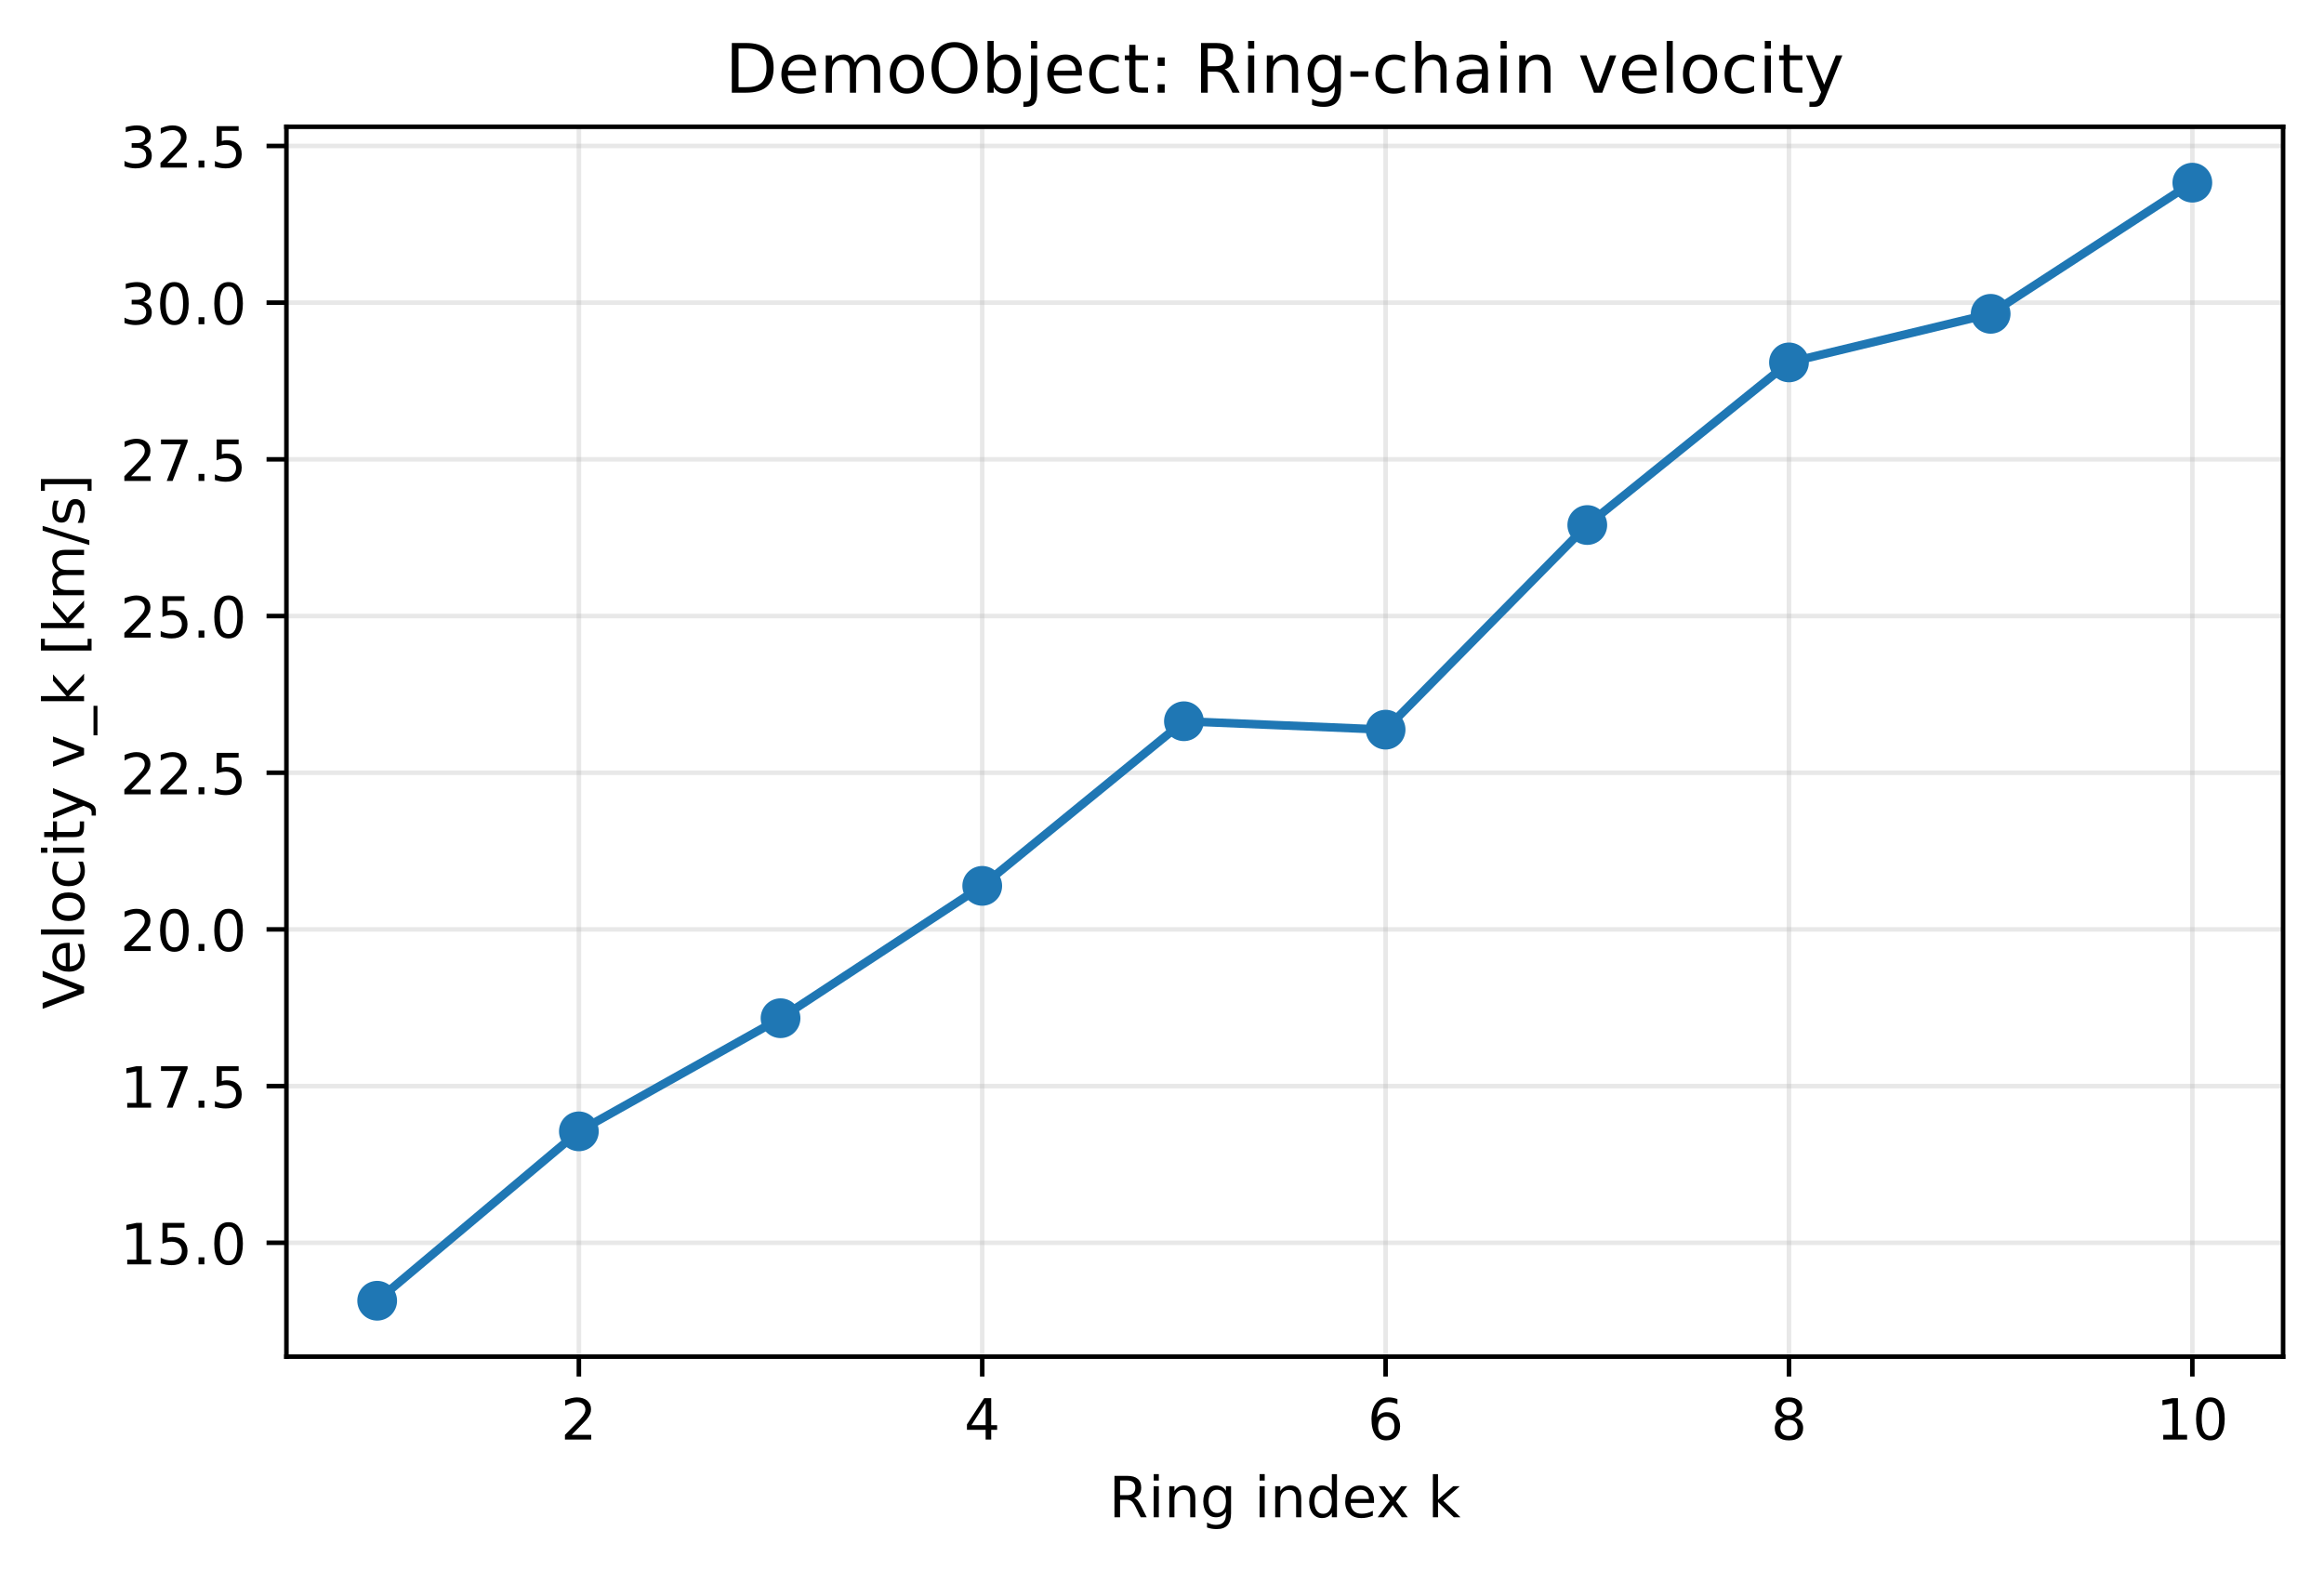
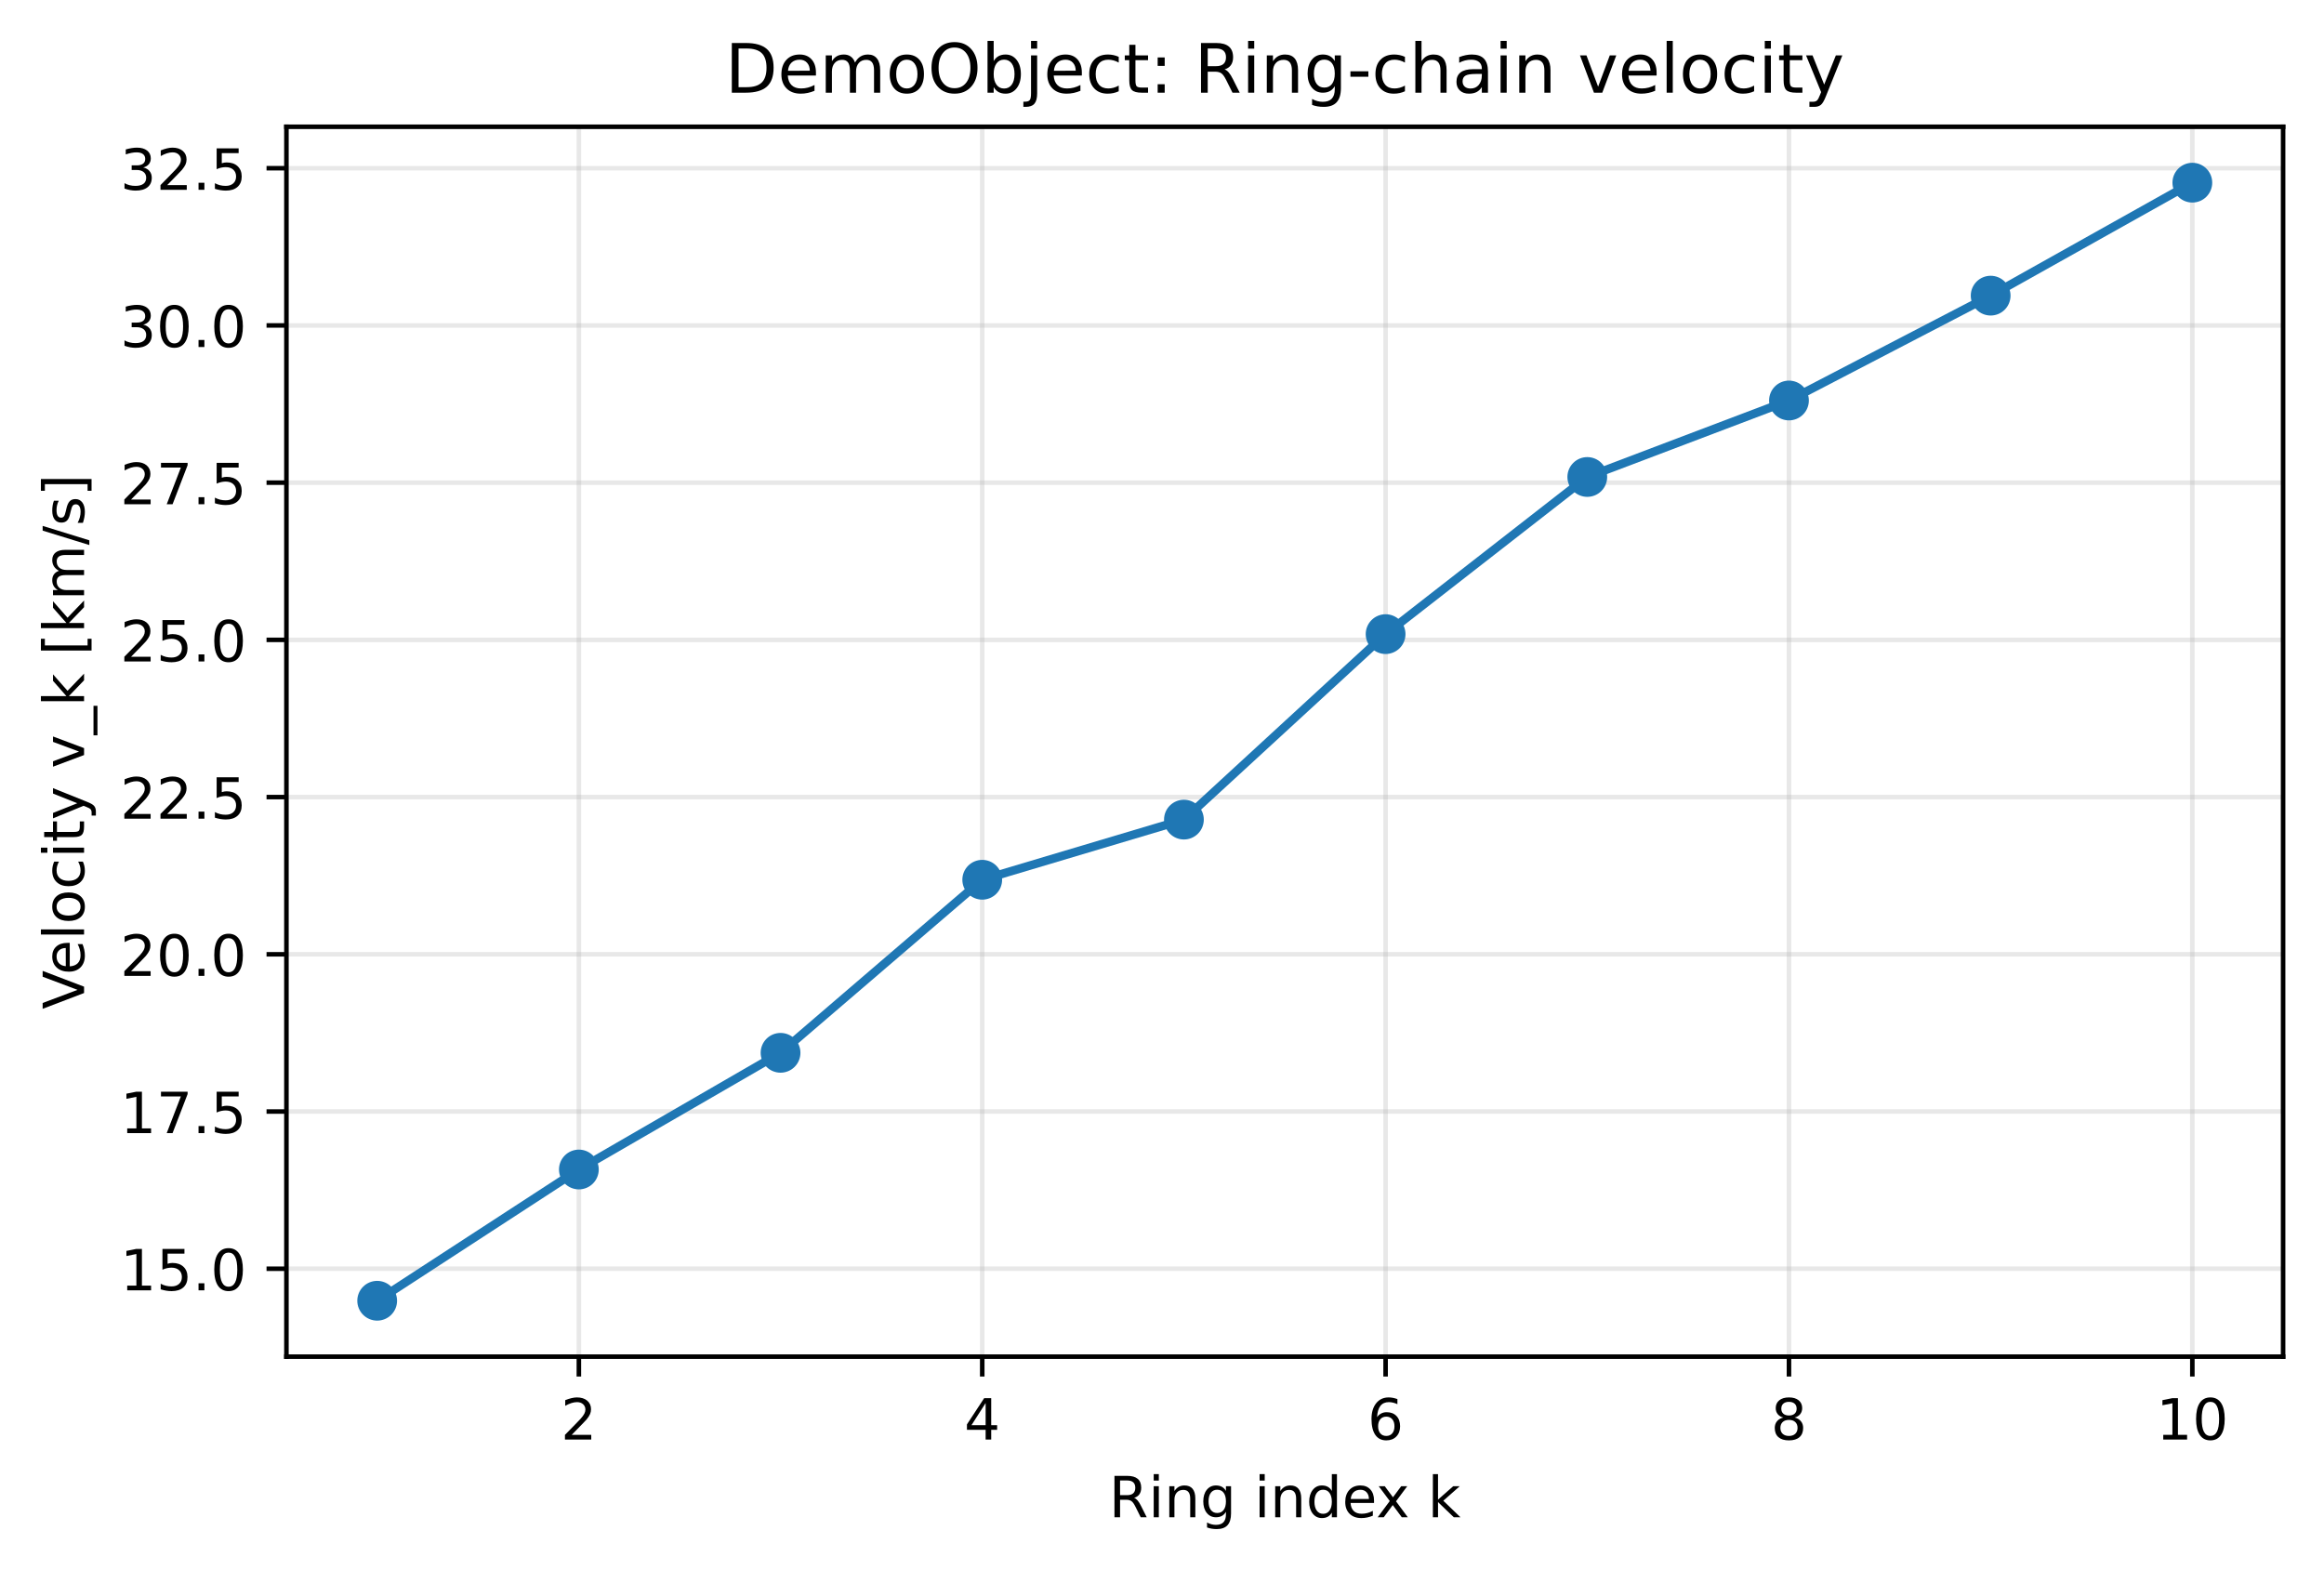
<svg xmlns="http://www.w3.org/2000/svg" xmlns:xlink="http://www.w3.org/1999/xlink" width="409.118pt" height="276.396pt" viewBox="0 0 409.118 276.396" version="1.1">
  <defs>
    <style type="text/css">*{stroke-linejoin: round; stroke-linecap: butt}</style>
  </defs>
  <g id="figure_1">
    <g id="patch_1">
      <path d="M 0 276.396  L 409.118 276.396  L 409.118 0  L 0 0  z " style="fill: #ffffff" />
    </g>
    <g id="axes_1">
      <g id="patch_2">
        <path d="M 50.422 238.84  L 401.918 238.84  L 401.918 22.318  L 50.422 22.318  z " style="fill: #ffffff" />
      </g>
      <g id="matplotlib.axis_1">
        <g id="xtick_1">
          <g id="line2d_1">
-             <path d="M 101.904 238.84  L 101.904 22.318  " clip-path="url(#p1c0159be29)" style="fill: none; stroke: #b0b0b0; stroke-opacity: 0.3; stroke-width: 0.8; stroke-linecap: square" />
+             <path d="M 101.904 238.84  L 101.904 22.318  " clip-path="url(#pef88d25a1f)" style="fill: none; stroke: #b0b0b0; stroke-opacity: 0.3; stroke-width: 0.8; stroke-linecap: square" />
          </g>
          <g id="line2d_2">
            <defs>
-               <path id="m380fa344fe" d="M 0 0  L 0 3.5  " style="stroke: #000000; stroke-width: 0.8" />
+               <path id="m6d9093af47" d="M 0 0  L 0 3.5  " style="stroke: #000000; stroke-width: 0.8" />
            </defs>
            <g>
-               <use xlink:href="#m380fa344fe" x="101.904" y="238.84" style="stroke: #000000; stroke-width: 0.8" />
+               <use xlink:href="#m6d9093af47" x="101.904" y="238.84" style="stroke: #000000; stroke-width: 0.8" />
            </g>
          </g>
          <g id="text_1">
            <g transform="translate(98.72237 253.4381) scale(0.1 -0.1)">
              <defs>
                <path id="DejaVuSans-32" d="M 1228 531  L 3431 531  L 3431 0  L 469 0  L 469 531  Q 828 903 1448 1529  Q 2069 2156 2228 2338  Q 2531 2678 2651 2914  Q 2772 3150 2772 3378  Q 2772 3750 2511 3984  Q 2250 4219 1831 4219  Q 1534 4219 1204 4116  Q 875 4013 500 3803  L 500 4441  Q 881 4594 1212 4672  Q 1544 4750 1819 4750  Q 2544 4750 2975 4387  Q 3406 4025 3406 3419  Q 3406 3131 3298 2873  Q 3191 2616 2906 2266  Q 2828 2175 2409 1742  Q 1991 1309 1228 531  z " transform="scale(0.015625)" />
              </defs>
              <use xlink:href="#DejaVuSans-32" />
            </g>
          </g>
        </g>
        <g id="xtick_2">
          <g id="line2d_3">
-             <path d="M 172.913 238.84  L 172.913 22.318  " clip-path="url(#p1c0159be29)" style="fill: none; stroke: #b0b0b0; stroke-opacity: 0.3; stroke-width: 0.8; stroke-linecap: square" />
+             <path d="M 172.913 238.84  L 172.913 22.318  " clip-path="url(#pef88d25a1f)" style="fill: none; stroke: #b0b0b0; stroke-opacity: 0.3; stroke-width: 0.8; stroke-linecap: square" />
          </g>
          <g id="line2d_4">
            <g>
-               <use xlink:href="#m380fa344fe" x="172.913" y="238.84" style="stroke: #000000; stroke-width: 0.8" />
+               <use xlink:href="#m6d9093af47" x="172.913" y="238.84" style="stroke: #000000; stroke-width: 0.8" />
            </g>
          </g>
          <g id="text_2">
            <g transform="translate(169.7317 253.4381) scale(0.1 -0.1)">
              <defs>
                <path id="DejaVuSans-34" d="M 2419 4116  L 825 1625  L 2419 1625  L 2419 4116  z M 2253 4666  L 3047 4666  L 3047 1625  L 3713 1625  L 3713 1100  L 3047 1100  L 3047 0  L 2419 0  L 2419 1100  L 313 1100  L 313 1709  L 2253 4666  z " transform="scale(0.015625)" />
              </defs>
              <use xlink:href="#DejaVuSans-34" />
            </g>
          </g>
        </g>
        <g id="xtick_3">
          <g id="line2d_5">
-             <path d="M 243.922 238.84  L 243.922 22.318  " clip-path="url(#p1c0159be29)" style="fill: none; stroke: #b0b0b0; stroke-opacity: 0.3; stroke-width: 0.8; stroke-linecap: square" />
+             <path d="M 243.922 238.84  L 243.922 22.318  " clip-path="url(#pef88d25a1f)" style="fill: none; stroke: #b0b0b0; stroke-opacity: 0.3; stroke-width: 0.8; stroke-linecap: square" />
          </g>
          <g id="line2d_6">
            <g>
-               <use xlink:href="#m380fa344fe" x="243.922" y="238.84" style="stroke: #000000; stroke-width: 0.8" />
+               <use xlink:href="#m6d9093af47" x="243.922" y="238.84" style="stroke: #000000; stroke-width: 0.8" />
            </g>
          </g>
          <g id="text_3">
            <g transform="translate(240.741 253.4381) scale(0.1 -0.1)">
              <defs>
                <path id="DejaVuSans-36" d="M 2113 2584  Q 1688 2584 1439 2293  Q 1191 2003 1191 1497  Q 1191 994 1439 701  Q 1688 409 2113 409  Q 2538 409 2786 701  Q 3034 994 3034 1497  Q 3034 2003 2786 2293  Q 2538 2584 2113 2584  z M 3366 4563  L 3366 3988  Q 3128 4100 2886 4159  Q 2644 4219 2406 4219  Q 1781 4219 1451 3797  Q 1122 3375 1075 2522  Q 1259 2794 1537 2939  Q 1816 3084 2150 3084  Q 2853 3084 3261 2657  Q 3669 2231 3669 1497  Q 3669 778 3244 343  Q 2819 -91 2113 -91  Q 1303 -91 875 529  Q 447 1150 447 2328  Q 447 3434 972 4092  Q 1497 4750 2381 4750  Q 2619 4750 2861 4703  Q 3103 4656 3366 4563  z " transform="scale(0.015625)" />
              </defs>
              <use xlink:href="#DejaVuSans-36" />
            </g>
          </g>
        </g>
        <g id="xtick_4">
          <g id="line2d_7">
-             <path d="M 314.932 238.84  L 314.932 22.318  " clip-path="url(#p1c0159be29)" style="fill: none; stroke: #b0b0b0; stroke-opacity: 0.3; stroke-width: 0.8; stroke-linecap: square" />
+             <path d="M 314.932 238.84  L 314.932 22.318  " clip-path="url(#pef88d25a1f)" style="fill: none; stroke: #b0b0b0; stroke-opacity: 0.3; stroke-width: 0.8; stroke-linecap: square" />
          </g>
          <g id="line2d_8">
            <g>
-               <use xlink:href="#m380fa344fe" x="314.932" y="238.84" style="stroke: #000000; stroke-width: 0.8" />
+               <use xlink:href="#m6d9093af47" x="314.932" y="238.84" style="stroke: #000000; stroke-width: 0.8" />
            </g>
          </g>
          <g id="text_4">
            <g transform="translate(311.7503 253.4381) scale(0.1 -0.1)">
              <defs>
                <path id="DejaVuSans-38" d="M 2034 2216  Q 1584 2216 1326 1975  Q 1069 1734 1069 1313  Q 1069 891 1326 650  Q 1584 409 2034 409  Q 2484 409 2743 651  Q 3003 894 3003 1313  Q 3003 1734 2745 1975  Q 2488 2216 2034 2216  z M 1403 2484  Q 997 2584 770 2862  Q 544 3141 544 3541  Q 544 4100 942 4425  Q 1341 4750 2034 4750  Q 2731 4750 3128 4425  Q 3525 4100 3525 3541  Q 3525 3141 3298 2862  Q 3072 2584 2669 2484  Q 3125 2378 3379 2068  Q 3634 1759 3634 1313  Q 3634 634 3220 271  Q 2806 -91 2034 -91  Q 1263 -91 848 271  Q 434 634 434 1313  Q 434 1759 690 2068  Q 947 2378 1403 2484  z M 1172 3481  Q 1172 3119 1398 2916  Q 1625 2713 2034 2713  Q 2441 2713 2670 2916  Q 2900 3119 2900 3481  Q 2900 3844 2670 4047  Q 2441 4250 2034 4250  Q 1625 4250 1398 4047  Q 1172 3844 1172 3481  z " transform="scale(0.015625)" />
              </defs>
              <use xlink:href="#DejaVuSans-38" />
            </g>
          </g>
        </g>
        <g id="xtick_5">
          <g id="line2d_9">
-             <path d="M 385.941 238.84  L 385.941 22.318  " clip-path="url(#p1c0159be29)" style="fill: none; stroke: #b0b0b0; stroke-opacity: 0.3; stroke-width: 0.8; stroke-linecap: square" />
+             <path d="M 385.941 238.84  L 385.941 22.318  " clip-path="url(#pef88d25a1f)" style="fill: none; stroke: #b0b0b0; stroke-opacity: 0.3; stroke-width: 0.8; stroke-linecap: square" />
          </g>
          <g id="line2d_10">
            <g>
-               <use xlink:href="#m380fa344fe" x="385.941" y="238.84" style="stroke: #000000; stroke-width: 0.8" />
+               <use xlink:href="#m6d9093af47" x="385.941" y="238.84" style="stroke: #000000; stroke-width: 0.8" />
            </g>
          </g>
          <g id="text_5">
            <g transform="translate(379.5783 253.4381) scale(0.1 -0.1)">
              <defs>
                <path id="DejaVuSans-31" d="M 794 531  L 1825 531  L 1825 4091  L 703 3866  L 703 4441  L 1819 4666  L 2450 4666  L 2450 531  L 3481 531  L 3481 0  L 794 0  L 794 531  z " transform="scale(0.015625)" />
                <path id="DejaVuSans-30" d="M 2034 4250  Q 1547 4250 1301 3770  Q 1056 3291 1056 2328  Q 1056 1369 1301 889  Q 1547 409 2034 409  Q 2525 409 2770 889  Q 3016 1369 3016 2328  Q 3016 3291 2770 3770  Q 2525 4250 2034 4250  z M 2034 4750  Q 2819 4750 3233 4129  Q 3647 3509 3647 2328  Q 3647 1150 3233 529  Q 2819 -91 2034 -91  Q 1250 -91 836 529  Q 422 1150 422 2328  Q 422 3509 836 4129  Q 1250 4750 2034 4750  z " transform="scale(0.015625)" />
              </defs>
              <use xlink:href="#DejaVuSans-31" />
              <use xlink:href="#DejaVuSans-30" transform="translate(63.62305 0)" />
            </g>
          </g>
        </g>
        <g id="text_6">
          <g transform="translate(195.2098 267.1163) scale(0.1 -0.1)">
            <defs>
              <path id="DejaVuSans-52" d="M 2841 2188  Q 3044 2119 3236 1894  Q 3428 1669 3622 1275  L 4263 0  L 3584 0  L 2988 1197  Q 2756 1666 2539 1819  Q 2322 1972 1947 1972  L 1259 1972  L 1259 0  L 628 0  L 628 4666  L 2053 4666  Q 2853 4666 3247 4331  Q 3641 3997 3641 3322  Q 3641 2881 3436 2590  Q 3231 2300 2841 2188  z M 1259 4147  L 1259 2491  L 2053 2491  Q 2509 2491 2742 2702  Q 2975 2913 2975 3322  Q 2975 3731 2742 3939  Q 2509 4147 2053 4147  L 1259 4147  z " transform="scale(0.015625)" />
              <path id="DejaVuSans-69" d="M 603 3500  L 1178 3500  L 1178 0  L 603 0  L 603 3500  z M 603 4863  L 1178 4863  L 1178 4134  L 603 4134  L 603 4863  z " transform="scale(0.015625)" />
              <path id="DejaVuSans-6e" d="M 3513 2113  L 3513 0  L 2938 0  L 2938 2094  Q 2938 2591 2744 2837  Q 2550 3084 2163 3084  Q 1697 3084 1428 2787  Q 1159 2491 1159 1978  L 1159 0  L 581 0  L 581 3500  L 1159 3500  L 1159 2956  Q 1366 3272 1645 3428  Q 1925 3584 2291 3584  Q 2894 3584 3203 3211  Q 3513 2838 3513 2113  z " transform="scale(0.015625)" />
              <path id="DejaVuSans-67" d="M 2906 1791  Q 2906 2416 2648 2759  Q 2391 3103 1925 3103  Q 1463 3103 1205 2759  Q 947 2416 947 1791  Q 947 1169 1205 825  Q 1463 481 1925 481  Q 2391 481 2648 825  Q 2906 1169 2906 1791  z M 3481 434  Q 3481 -459 3084 -895  Q 2688 -1331 1869 -1331  Q 1566 -1331 1297 -1286  Q 1028 -1241 775 -1147  L 775 -588  Q 1028 -725 1275 -790  Q 1522 -856 1778 -856  Q 2344 -856 2625 -561  Q 2906 -266 2906 331  L 2906 616  Q 2728 306 2450 153  Q 2172 0 1784 0  Q 1141 0 747 490  Q 353 981 353 1791  Q 353 2603 747 3093  Q 1141 3584 1784 3584  Q 2172 3584 2450 3431  Q 2728 3278 2906 2969  L 2906 3500  L 3481 3500  L 3481 434  z " transform="scale(0.015625)" />
              <path id="DejaVuSans-20" transform="scale(0.015625)" />
              <path id="DejaVuSans-64" d="M 2906 2969  L 2906 4863  L 3481 4863  L 3481 0  L 2906 0  L 2906 525  Q 2725 213 2448 61  Q 2172 -91 1784 -91  Q 1150 -91 751 415  Q 353 922 353 1747  Q 353 2572 751 3078  Q 1150 3584 1784 3584  Q 2172 3584 2448 3432  Q 2725 3281 2906 2969  z M 947 1747  Q 947 1113 1208 752  Q 1469 391 1925 391  Q 2381 391 2643 752  Q 2906 1113 2906 1747  Q 2906 2381 2643 2742  Q 2381 3103 1925 3103  Q 1469 3103 1208 2742  Q 947 2381 947 1747  z " transform="scale(0.015625)" />
              <path id="DejaVuSans-65" d="M 3597 1894  L 3597 1613  L 953 1613  Q 991 1019 1311 708  Q 1631 397 2203 397  Q 2534 397 2845 478  Q 3156 559 3463 722  L 3463 178  Q 3153 47 2828 -22  Q 2503 -91 2169 -91  Q 1331 -91 842 396  Q 353 884 353 1716  Q 353 2575 817 3079  Q 1281 3584 2069 3584  Q 2775 3584 3186 3129  Q 3597 2675 3597 1894  z M 3022 2063  Q 3016 2534 2758 2815  Q 2500 3097 2075 3097  Q 1594 3097 1305 2825  Q 1016 2553 972 2059  L 3022 2063  z " transform="scale(0.015625)" />
              <path id="DejaVuSans-78" d="M 3513 3500  L 2247 1797  L 3578 0  L 2900 0  L 1881 1375  L 863 0  L 184 0  L 1544 1831  L 300 3500  L 978 3500  L 1906 2253  L 2834 3500  L 3513 3500  z " transform="scale(0.015625)" />
              <path id="DejaVuSans-6b" d="M 581 4863  L 1159 4863  L 1159 1991  L 2875 3500  L 3609 3500  L 1753 1863  L 3688 0  L 2938 0  L 1159 1709  L 1159 0  L 581 0  L 581 4863  z " transform="scale(0.015625)" />
            </defs>
            <use xlink:href="#DejaVuSans-52" />
            <use xlink:href="#DejaVuSans-69" transform="translate(69.48242 0)" />
            <use xlink:href="#DejaVuSans-6e" transform="translate(97.26562 0)" />
            <use xlink:href="#DejaVuSans-67" transform="translate(160.6445 0)" />
            <use xlink:href="#DejaVuSans-20" transform="translate(224.1211 0)" />
            <use xlink:href="#DejaVuSans-69" transform="translate(255.9082 0)" />
            <use xlink:href="#DejaVuSans-6e" transform="translate(283.6914 0)" />
            <use xlink:href="#DejaVuSans-64" transform="translate(347.0703 0)" />
            <use xlink:href="#DejaVuSans-65" transform="translate(410.5469 0)" />
            <use xlink:href="#DejaVuSans-78" transform="translate(470.3203 0)" />
            <use xlink:href="#DejaVuSans-20" transform="translate(529.5 0)" />
            <use xlink:href="#DejaVuSans-6b" transform="translate(561.2871 0)" />
          </g>
        </g>
      </g>
      <g id="matplotlib.axis_2">
        <g id="ytick_1">
          <g id="line2d_11">
-             <path d="M 50.422 218.791  L 401.918 218.791  " clip-path="url(#p1c0159be29)" style="fill: none; stroke: #b0b0b0; stroke-opacity: 0.3; stroke-width: 0.8; stroke-linecap: square" />
+             <path d="M 50.422 223.363  L 401.918 223.363  " clip-path="url(#pef88d25a1f)" style="fill: none; stroke: #b0b0b0; stroke-opacity: 0.3; stroke-width: 0.8; stroke-linecap: square" />
          </g>
          <g id="line2d_12">
            <defs>
-               <path id="m0fc7016f2f" d="M 0 0  L -3.5 0  " style="stroke: #000000; stroke-width: 0.8" />
+               <path id="mdd5eb5322e" d="M 0 0  L -3.5 0  " style="stroke: #000000; stroke-width: 0.8" />
            </defs>
            <g>
-               <use xlink:href="#m0fc7016f2f" x="50.422" y="218.791" style="stroke: #000000; stroke-width: 0.8" />
+               <use xlink:href="#mdd5eb5322e" x="50.422" y="223.363" style="stroke: #000000; stroke-width: 0.8" />
            </g>
          </g>
          <g id="text_7">
-             <g transform="translate(21.15625 222.5904) scale(0.1 -0.1)">
+             <g transform="translate(21.15625 227.1624) scale(0.1 -0.1)">
              <defs>
                <path id="DejaVuSans-35" d="M 691 4666  L 3169 4666  L 3169 4134  L 1269 4134  L 1269 2991  Q 1406 3038 1543 3061  Q 1681 3084 1819 3084  Q 2600 3084 3056 2656  Q 3513 2228 3513 1497  Q 3513 744 3044 326  Q 2575 -91 1722 -91  Q 1428 -91 1123 -41  Q 819 9 494 109  L 494 744  Q 775 591 1075 516  Q 1375 441 1709 441  Q 2250 441 2565 725  Q 2881 1009 2881 1497  Q 2881 1984 2565 2268  Q 2250 2553 1709 2553  Q 1456 2553 1204 2497  Q 953 2441 691 2322  L 691 4666  z " transform="scale(0.015625)" />
                <path id="DejaVuSans-2e" d="M 684 794  L 1344 794  L 1344 0  L 684 0  L 684 794  z " transform="scale(0.015625)" />
              </defs>
              <use xlink:href="#DejaVuSans-31" />
              <use xlink:href="#DejaVuSans-35" transform="translate(63.62305 0)" />
              <use xlink:href="#DejaVuSans-2e" transform="translate(127.2461 0)" />
              <use xlink:href="#DejaVuSans-30" transform="translate(159.0332 0)" />
            </g>
          </g>
        </g>
        <g id="ytick_2">
          <g id="line2d_13">
-             <path d="M 50.422 191.207  L 401.918 191.207  " clip-path="url(#p1c0159be29)" style="fill: none; stroke: #b0b0b0; stroke-opacity: 0.3; stroke-width: 0.8; stroke-linecap: square" />
+             <path d="M 50.422 195.685  L 401.918 195.685  " clip-path="url(#pef88d25a1f)" style="fill: none; stroke: #b0b0b0; stroke-opacity: 0.3; stroke-width: 0.8; stroke-linecap: square" />
          </g>
          <g id="line2d_14">
            <g>
-               <use xlink:href="#m0fc7016f2f" x="50.422" y="191.207" style="stroke: #000000; stroke-width: 0.8" />
+               <use xlink:href="#mdd5eb5322e" x="50.422" y="195.685" style="stroke: #000000; stroke-width: 0.8" />
            </g>
          </g>
          <g id="text_8">
-             <g transform="translate(21.15625 195.006) scale(0.1 -0.1)">
+             <g transform="translate(21.15625 199.4841) scale(0.1 -0.1)">
              <defs>
                <path id="DejaVuSans-37" d="M 525 4666  L 3525 4666  L 3525 4397  L 1831 0  L 1172 0  L 2766 4134  L 525 4134  L 525 4666  z " transform="scale(0.015625)" />
              </defs>
              <use xlink:href="#DejaVuSans-31" />
              <use xlink:href="#DejaVuSans-37" transform="translate(63.62305 0)" />
              <use xlink:href="#DejaVuSans-2e" transform="translate(127.2461 0)" />
              <use xlink:href="#DejaVuSans-35" transform="translate(159.0332 0)" />
            </g>
          </g>
        </g>
        <g id="ytick_3">
          <g id="line2d_15">
-             <path d="M 50.422 163.622  L 401.918 163.622  " clip-path="url(#p1c0159be29)" style="fill: none; stroke: #b0b0b0; stroke-opacity: 0.3; stroke-width: 0.8; stroke-linecap: square" />
+             <path d="M 50.422 168.007  L 401.918 168.007  " clip-path="url(#pef88d25a1f)" style="fill: none; stroke: #b0b0b0; stroke-opacity: 0.3; stroke-width: 0.8; stroke-linecap: square" />
          </g>
          <g id="line2d_16">
            <g>
-               <use xlink:href="#m0fc7016f2f" x="50.422" y="163.622" style="stroke: #000000; stroke-width: 0.8" />
+               <use xlink:href="#mdd5eb5322e" x="50.422" y="168.007" style="stroke: #000000; stroke-width: 0.8" />
            </g>
          </g>
          <g id="text_9">
-             <g transform="translate(21.15625 167.4216) scale(0.1 -0.1)">
+             <g transform="translate(21.15625 171.8058) scale(0.1 -0.1)">
              <use xlink:href="#DejaVuSans-32" />
              <use xlink:href="#DejaVuSans-30" transform="translate(63.62305 0)" />
              <use xlink:href="#DejaVuSans-2e" transform="translate(127.2461 0)" />
              <use xlink:href="#DejaVuSans-30" transform="translate(159.0332 0)" />
            </g>
          </g>
        </g>
        <g id="ytick_4">
          <g id="line2d_17">
-             <path d="M 50.422 136.038  L 401.918 136.038  " clip-path="url(#p1c0159be29)" style="fill: none; stroke: #b0b0b0; stroke-opacity: 0.3; stroke-width: 0.8; stroke-linecap: square" />
+             <path d="M 50.422 140.328  L 401.918 140.328  " clip-path="url(#pef88d25a1f)" style="fill: none; stroke: #b0b0b0; stroke-opacity: 0.3; stroke-width: 0.8; stroke-linecap: square" />
          </g>
          <g id="line2d_18">
            <g>
-               <use xlink:href="#m0fc7016f2f" x="50.422" y="136.038" style="stroke: #000000; stroke-width: 0.8" />
+               <use xlink:href="#mdd5eb5322e" x="50.422" y="140.328" style="stroke: #000000; stroke-width: 0.8" />
            </g>
          </g>
          <g id="text_10">
-             <g transform="translate(21.15625 139.8372) scale(0.1 -0.1)">
+             <g transform="translate(21.15625 144.1275) scale(0.1 -0.1)">
              <use xlink:href="#DejaVuSans-32" />
              <use xlink:href="#DejaVuSans-32" transform="translate(63.62305 0)" />
              <use xlink:href="#DejaVuSans-2e" transform="translate(127.2461 0)" />
              <use xlink:href="#DejaVuSans-35" transform="translate(159.0332 0)" />
            </g>
          </g>
        </g>
        <g id="ytick_5">
          <g id="line2d_19">
-             <path d="M 50.422 108.454  L 401.918 108.454  " clip-path="url(#p1c0159be29)" style="fill: none; stroke: #b0b0b0; stroke-opacity: 0.3; stroke-width: 0.8; stroke-linecap: square" />
+             <path d="M 50.422 112.65  L 401.918 112.65  " clip-path="url(#pef88d25a1f)" style="fill: none; stroke: #b0b0b0; stroke-opacity: 0.3; stroke-width: 0.8; stroke-linecap: square" />
          </g>
          <g id="line2d_20">
            <g>
-               <use xlink:href="#m0fc7016f2f" x="50.422" y="108.454" style="stroke: #000000; stroke-width: 0.8" />
+               <use xlink:href="#mdd5eb5322e" x="50.422" y="112.65" style="stroke: #000000; stroke-width: 0.8" />
            </g>
          </g>
          <g id="text_11">
-             <g transform="translate(21.15625 112.2528) scale(0.1 -0.1)">
+             <g transform="translate(21.15625 116.4492) scale(0.1 -0.1)">
              <use xlink:href="#DejaVuSans-32" />
              <use xlink:href="#DejaVuSans-35" transform="translate(63.62305 0)" />
              <use xlink:href="#DejaVuSans-2e" transform="translate(127.2461 0)" />
              <use xlink:href="#DejaVuSans-30" transform="translate(159.0332 0)" />
            </g>
          </g>
        </g>
        <g id="ytick_6">
          <g id="line2d_21">
-             <path d="M 50.422 80.869  L 401.918 80.869  " clip-path="url(#p1c0159be29)" style="fill: none; stroke: #b0b0b0; stroke-opacity: 0.3; stroke-width: 0.8; stroke-linecap: square" />
+             <path d="M 50.422 84.972  L 401.918 84.972  " clip-path="url(#pef88d25a1f)" style="fill: none; stroke: #b0b0b0; stroke-opacity: 0.3; stroke-width: 0.8; stroke-linecap: square" />
          </g>
          <g id="line2d_22">
            <g>
-               <use xlink:href="#m0fc7016f2f" x="50.422" y="80.869" style="stroke: #000000; stroke-width: 0.8" />
+               <use xlink:href="#mdd5eb5322e" x="50.422" y="84.972" style="stroke: #000000; stroke-width: 0.8" />
            </g>
          </g>
          <g id="text_12">
-             <g transform="translate(21.15625 84.66845) scale(0.1 -0.1)">
+             <g transform="translate(21.15625 88.7709) scale(0.1 -0.1)">
              <use xlink:href="#DejaVuSans-32" />
              <use xlink:href="#DejaVuSans-37" transform="translate(63.62305 0)" />
              <use xlink:href="#DejaVuSans-2e" transform="translate(127.2461 0)" />
              <use xlink:href="#DejaVuSans-35" transform="translate(159.0332 0)" />
            </g>
          </g>
        </g>
        <g id="ytick_7">
          <g id="line2d_23">
-             <path d="M 50.422 53.285  L 401.918 53.285  " clip-path="url(#p1c0159be29)" style="fill: none; stroke: #b0b0b0; stroke-opacity: 0.3; stroke-width: 0.8; stroke-linecap: square" />
+             <path d="M 50.422 57.293  L 401.918 57.293  " clip-path="url(#pef88d25a1f)" style="fill: none; stroke: #b0b0b0; stroke-opacity: 0.3; stroke-width: 0.8; stroke-linecap: square" />
          </g>
          <g id="line2d_24">
            <g>
-               <use xlink:href="#m0fc7016f2f" x="50.422" y="53.285" style="stroke: #000000; stroke-width: 0.8" />
+               <use xlink:href="#mdd5eb5322e" x="50.422" y="57.293" style="stroke: #000000; stroke-width: 0.8" />
            </g>
          </g>
          <g id="text_13">
-             <g transform="translate(21.15625 57.08405) scale(0.1 -0.1)">
+             <g transform="translate(21.15625 61.0926) scale(0.1 -0.1)">
              <defs>
                <path id="DejaVuSans-33" d="M 2597 2516  Q 3050 2419 3304 2112  Q 3559 1806 3559 1356  Q 3559 666 3084 287  Q 2609 -91 1734 -91  Q 1441 -91 1130 -33  Q 819 25 488 141  L 488 750  Q 750 597 1062 519  Q 1375 441 1716 441  Q 2309 441 2620 675  Q 2931 909 2931 1356  Q 2931 1769 2642 2001  Q 2353 2234 1838 2234  L 1294 2234  L 1294 2753  L 1863 2753  Q 2328 2753 2575 2939  Q 2822 3125 2822 3475  Q 2822 3834 2567 4026  Q 2313 4219 1838 4219  Q 1578 4219 1281 4162  Q 984 4106 628 3988  L 628 4550  Q 988 4650 1302 4700  Q 1616 4750 1894 4750  Q 2613 4750 3031 4423  Q 3450 4097 3450 3541  Q 3450 3153 3228 2886  Q 3006 2619 2597 2516  z " transform="scale(0.015625)" />
              </defs>
              <use xlink:href="#DejaVuSans-33" />
              <use xlink:href="#DejaVuSans-30" transform="translate(63.62305 0)" />
              <use xlink:href="#DejaVuSans-2e" transform="translate(127.2461 0)" />
              <use xlink:href="#DejaVuSans-30" transform="translate(159.0332 0)" />
            </g>
          </g>
        </g>
        <g id="ytick_8">
          <g id="line2d_25">
-             <path d="M 50.422 25.7  L 401.918 25.7  " clip-path="url(#p1c0159be29)" style="fill: none; stroke: #b0b0b0; stroke-opacity: 0.3; stroke-width: 0.8; stroke-linecap: square" />
+             <path d="M 50.422 29.615  L 401.918 29.615  " clip-path="url(#pef88d25a1f)" style="fill: none; stroke: #b0b0b0; stroke-opacity: 0.3; stroke-width: 0.8; stroke-linecap: square" />
          </g>
          <g id="line2d_26">
            <g>
-               <use xlink:href="#m0fc7016f2f" x="50.422" y="25.7" style="stroke: #000000; stroke-width: 0.8" />
+               <use xlink:href="#mdd5eb5322e" x="50.422" y="29.615" style="stroke: #000000; stroke-width: 0.8" />
            </g>
          </g>
          <g id="text_14">
-             <g transform="translate(21.15625 29.49965) scale(0.1 -0.1)">
+             <g transform="translate(21.15625 33.4143) scale(0.1 -0.1)">
              <use xlink:href="#DejaVuSans-33" />
              <use xlink:href="#DejaVuSans-32" transform="translate(63.62305 0)" />
              <use xlink:href="#DejaVuSans-2e" transform="translate(127.2461 0)" />
              <use xlink:href="#DejaVuSans-35" transform="translate(159.0332 0)" />
            </g>
          </g>
        </g>
        <g id="text_15">
          <g transform="translate(14.79844 177.6836) rotate(-90) scale(0.1 -0.1)">
            <defs>
              <path id="DejaVuSans-56" d="M 1831 0  L 50 4666  L 709 4666  L 2188 738  L 3669 4666  L 4325 4666  L 2547 0  L 1831 0  z " transform="scale(0.015625)" />
              <path id="DejaVuSans-6c" d="M 603 4863  L 1178 4863  L 1178 0  L 603 0  L 603 4863  z " transform="scale(0.015625)" />
              <path id="DejaVuSans-6f" d="M 1959 3097  Q 1497 3097 1228 2736  Q 959 2375 959 1747  Q 959 1119 1226 758  Q 1494 397 1959 397  Q 2419 397 2687 759  Q 2956 1122 2956 1747  Q 2956 2369 2687 2733  Q 2419 3097 1959 3097  z M 1959 3584  Q 2709 3584 3137 3096  Q 3566 2609 3566 1747  Q 3566 888 3137 398  Q 2709 -91 1959 -91  Q 1206 -91 779 398  Q 353 888 353 1747  Q 353 2609 779 3096  Q 1206 3584 1959 3584  z " transform="scale(0.015625)" />
              <path id="DejaVuSans-63" d="M 3122 3366  L 3122 2828  Q 2878 2963 2633 3030  Q 2388 3097 2138 3097  Q 1578 3097 1268 2742  Q 959 2388 959 1747  Q 959 1106 1268 751  Q 1578 397 2138 397  Q 2388 397 2633 464  Q 2878 531 3122 666  L 3122 134  Q 2881 22 2623 -34  Q 2366 -91 2075 -91  Q 1284 -91 818 406  Q 353 903 353 1747  Q 353 2603 823 3093  Q 1294 3584 2113 3584  Q 2378 3584 2631 3529  Q 2884 3475 3122 3366  z " transform="scale(0.015625)" />
              <path id="DejaVuSans-74" d="M 1172 4494  L 1172 3500  L 2356 3500  L 2356 3053  L 1172 3053  L 1172 1153  Q 1172 725 1289 603  Q 1406 481 1766 481  L 2356 481  L 2356 0  L 1766 0  Q 1100 0 847 248  Q 594 497 594 1153  L 594 3053  L 172 3053  L 172 3500  L 594 3500  L 594 4494  L 1172 4494  z " transform="scale(0.015625)" />
              <path id="DejaVuSans-79" d="M 2059 -325  Q 1816 -950 1584 -1140  Q 1353 -1331 966 -1331  L 506 -1331  L 506 -850  L 844 -850  Q 1081 -850 1212 -737  Q 1344 -625 1503 -206  L 1606 56  L 191 3500  L 800 3500  L 1894 763  L 2988 3500  L 3597 3500  L 2059 -325  z " transform="scale(0.015625)" />
              <path id="DejaVuSans-76" d="M 191 3500  L 800 3500  L 1894 563  L 2988 3500  L 3597 3500  L 2284 0  L 1503 0  L 191 3500  z " transform="scale(0.015625)" />
              <path id="DejaVuSans-5f" d="M 3263 -1063  L 3263 -1509  L -63 -1509  L -63 -1063  L 3263 -1063  z " transform="scale(0.015625)" />
              <path id="DejaVuSans-5b" d="M 550 4863  L 1875 4863  L 1875 4416  L 1125 4416  L 1125 -397  L 1875 -397  L 1875 -844  L 550 -844  L 550 4863  z " transform="scale(0.015625)" />
              <path id="DejaVuSans-6d" d="M 3328 2828  Q 3544 3216 3844 3400  Q 4144 3584 4550 3584  Q 5097 3584 5394 3201  Q 5691 2819 5691 2113  L 5691 0  L 5113 0  L 5113 2094  Q 5113 2597 4934 2840  Q 4756 3084 4391 3084  Q 3944 3084 3684 2787  Q 3425 2491 3425 1978  L 3425 0  L 2847 0  L 2847 2094  Q 2847 2600 2669 2842  Q 2491 3084 2119 3084  Q 1678 3084 1418 2786  Q 1159 2488 1159 1978  L 1159 0  L 581 0  L 581 3500  L 1159 3500  L 1159 2956  Q 1356 3278 1631 3431  Q 1906 3584 2284 3584  Q 2666 3584 2933 3390  Q 3200 3197 3328 2828  z " transform="scale(0.015625)" />
              <path id="DejaVuSans-2f" d="M 1625 4666  L 2156 4666  L 531 -594  L 0 -594  L 1625 4666  z " transform="scale(0.015625)" />
              <path id="DejaVuSans-73" d="M 2834 3397  L 2834 2853  Q 2591 2978 2328 3040  Q 2066 3103 1784 3103  Q 1356 3103 1142 2972  Q 928 2841 928 2578  Q 928 2378 1081 2264  Q 1234 2150 1697 2047  L 1894 2003  Q 2506 1872 2764 1633  Q 3022 1394 3022 966  Q 3022 478 2636 193  Q 2250 -91 1575 -91  Q 1294 -91 989 -36  Q 684 19 347 128  L 347 722  Q 666 556 975 473  Q 1284 391 1588 391  Q 1994 391 2212 530  Q 2431 669 2431 922  Q 2431 1156 2273 1281  Q 2116 1406 1581 1522  L 1381 1569  Q 847 1681 609 1914  Q 372 2147 372 2553  Q 372 3047 722 3315  Q 1072 3584 1716 3584  Q 2034 3584 2315 3537  Q 2597 3491 2834 3397  z " transform="scale(0.015625)" />
              <path id="DejaVuSans-5d" d="M 1947 4863  L 1947 -844  L 622 -844  L 622 -397  L 1369 -397  L 1369 4416  L 622 4416  L 622 4863  L 1947 4863  z " transform="scale(0.015625)" />
            </defs>
            <use xlink:href="#DejaVuSans-56" />
            <use xlink:href="#DejaVuSans-65" transform="translate(60.6582 0)" />
            <use xlink:href="#DejaVuSans-6c" transform="translate(122.1816 0)" />
            <use xlink:href="#DejaVuSans-6f" transform="translate(149.9648 0)" />
            <use xlink:href="#DejaVuSans-63" transform="translate(211.1465 0)" />
            <use xlink:href="#DejaVuSans-69" transform="translate(266.127 0)" />
            <use xlink:href="#DejaVuSans-74" transform="translate(293.9102 0)" />
            <use xlink:href="#DejaVuSans-79" transform="translate(333.1191 0)" />
            <use xlink:href="#DejaVuSans-20" transform="translate(392.2988 0)" />
            <use xlink:href="#DejaVuSans-76" transform="translate(424.0859 0)" />
            <use xlink:href="#DejaVuSans-5f" transform="translate(483.2656 0)" />
            <use xlink:href="#DejaVuSans-6b" transform="translate(533.2656 0)" />
            <use xlink:href="#DejaVuSans-20" transform="translate(591.1758 0)" />
            <use xlink:href="#DejaVuSans-5b" transform="translate(622.9629 0)" />
            <use xlink:href="#DejaVuSans-6b" transform="translate(661.9766 0)" />
            <use xlink:href="#DejaVuSans-6d" transform="translate(719.8867 0)" />
            <use xlink:href="#DejaVuSans-2f" transform="translate(817.2988 0)" />
            <use xlink:href="#DejaVuSans-73" transform="translate(850.9902 0)" />
            <use xlink:href="#DejaVuSans-5d" transform="translate(903.0898 0)" />
          </g>
        </g>
      </g>
      <g id="line2d_27">
-         <path d="M 66.399 228.998  L 101.904 199.177  L 137.408 179.259  L 172.913 155.957  L 208.418 126.977  L 243.922 128.458  L 279.427 92.431  L 314.932 63.803  L 350.436 55.249  L 385.941 32.16  " clip-path="url(#p1c0159be29)" style="fill: none; stroke: #1f77b4; stroke-width: 1.5; stroke-linecap: square" />
+         <path d="M 66.399 228.998  L 101.904 205.892  L 137.408 185.349  L 172.913 154.882  L 208.418 144.293  L 243.922 111.638  L 279.427 83.972  L 314.932 70.507  L 350.436 52.049  L 385.941 32.16  " clip-path="url(#pef88d25a1f)" style="fill: none; stroke: #1f77b4; stroke-width: 1.5; stroke-linecap: square" />
        <defs>
-           <path id="ma19432338c" d="M 0 3  C 0.796 3 1.559 2.684 2.121 2.121  C 2.684 1.559 3 0.796 3 0  C 3 -0.796 2.684 -1.559 2.121 -2.121  C 1.559 -2.684 0.796 -3 0 -3  C -0.796 -3 -1.559 -2.684 -2.121 -2.121  C -2.684 -1.559 -3 -0.796 -3 0  C -3 0.796 -2.684 1.559 -2.121 2.121  C -1.559 2.684 -0.796 3 0 3  z " style="stroke: #1f77b4" />
+           <path id="m4fed74a9a8" d="M 0 3  C 0.796 3 1.559 2.684 2.121 2.121  C 2.684 1.559 3 0.796 3 0  C 3 -0.796 2.684 -1.559 2.121 -2.121  C 1.559 -2.684 0.796 -3 0 -3  C -0.796 -3 -1.559 -2.684 -2.121 -2.121  C -2.684 -1.559 -3 -0.796 -3 0  C -3 0.796 -2.684 1.559 -2.121 2.121  C -1.559 2.684 -0.796 3 0 3  z " style="stroke: #1f77b4" />
        </defs>
-         <g clip-path="url(#p1c0159be29)">
-           <use xlink:href="#ma19432338c" x="66.399" y="228.998" style="fill: #1f77b4; stroke: #1f77b4" />
-           <use xlink:href="#ma19432338c" x="101.904" y="199.177" style="fill: #1f77b4; stroke: #1f77b4" />
-           <use xlink:href="#ma19432338c" x="137.408" y="179.259" style="fill: #1f77b4; stroke: #1f77b4" />
-           <use xlink:href="#ma19432338c" x="172.913" y="155.957" style="fill: #1f77b4; stroke: #1f77b4" />
-           <use xlink:href="#ma19432338c" x="208.418" y="126.977" style="fill: #1f77b4; stroke: #1f77b4" />
-           <use xlink:href="#ma19432338c" x="243.922" y="128.458" style="fill: #1f77b4; stroke: #1f77b4" />
-           <use xlink:href="#ma19432338c" x="279.427" y="92.431" style="fill: #1f77b4; stroke: #1f77b4" />
-           <use xlink:href="#ma19432338c" x="314.932" y="63.803" style="fill: #1f77b4; stroke: #1f77b4" />
-           <use xlink:href="#ma19432338c" x="350.436" y="55.249" style="fill: #1f77b4; stroke: #1f77b4" />
-           <use xlink:href="#ma19432338c" x="385.941" y="32.16" style="fill: #1f77b4; stroke: #1f77b4" />
+         <g clip-path="url(#pef88d25a1f)">
+           <use xlink:href="#m4fed74a9a8" x="66.399" y="228.998" style="fill: #1f77b4; stroke: #1f77b4" />
+           <use xlink:href="#m4fed74a9a8" x="101.904" y="205.892" style="fill: #1f77b4; stroke: #1f77b4" />
+           <use xlink:href="#m4fed74a9a8" x="137.408" y="185.349" style="fill: #1f77b4; stroke: #1f77b4" />
+           <use xlink:href="#m4fed74a9a8" x="172.913" y="154.882" style="fill: #1f77b4; stroke: #1f77b4" />
+           <use xlink:href="#m4fed74a9a8" x="208.418" y="144.293" style="fill: #1f77b4; stroke: #1f77b4" />
+           <use xlink:href="#m4fed74a9a8" x="243.922" y="111.638" style="fill: #1f77b4; stroke: #1f77b4" />
+           <use xlink:href="#m4fed74a9a8" x="279.427" y="83.972" style="fill: #1f77b4; stroke: #1f77b4" />
+           <use xlink:href="#m4fed74a9a8" x="314.932" y="70.507" style="fill: #1f77b4; stroke: #1f77b4" />
+           <use xlink:href="#m4fed74a9a8" x="350.436" y="52.049" style="fill: #1f77b4; stroke: #1f77b4" />
+           <use xlink:href="#m4fed74a9a8" x="385.941" y="32.16" style="fill: #1f77b4; stroke: #1f77b4" />
        </g>
      </g>
      <g id="patch_3">
        <path d="M 50.422 238.84  L 50.422 22.318  " style="fill: none; stroke: #000000; stroke-width: 0.8; stroke-linejoin: miter; stroke-linecap: square" />
      </g>
      <g id="patch_4">
        <path d="M 401.918 238.84  L 401.918 22.318  " style="fill: none; stroke: #000000; stroke-width: 0.8; stroke-linejoin: miter; stroke-linecap: square" />
      </g>
      <g id="patch_5">
        <path d="M 50.422 238.84  L 401.918 238.84  " style="fill: none; stroke: #000000; stroke-width: 0.8; stroke-linejoin: miter; stroke-linecap: square" />
      </g>
      <g id="patch_6">
        <path d="M 50.422 22.318  L 401.918 22.318  " style="fill: none; stroke: #000000; stroke-width: 0.8; stroke-linejoin: miter; stroke-linecap: square" />
      </g>
      <g id="text_16">
        <g transform="translate(127.6546 16.31812) scale(0.12 -0.12)">
          <defs>
            <path id="DejaVuSans-44" d="M 1259 4147  L 1259 519  L 2022 519  Q 2988 519 3436 956  Q 3884 1394 3884 2338  Q 3884 3275 3436 3711  Q 2988 4147 2022 4147  L 1259 4147  z M 628 4666  L 1925 4666  Q 3281 4666 3915 4102  Q 4550 3538 4550 2338  Q 4550 1131 3912 565  Q 3275 0 1925 0  L 628 0  L 628 4666  z " transform="scale(0.015625)" />
            <path id="DejaVuSans-4f" d="M 2522 4238  Q 1834 4238 1429 3725  Q 1025 3213 1025 2328  Q 1025 1447 1429 934  Q 1834 422 2522 422  Q 3209 422 3611 934  Q 4013 1447 4013 2328  Q 4013 3213 3611 3725  Q 3209 4238 2522 4238  z M 2522 4750  Q 3503 4750 4090 4092  Q 4678 3434 4678 2328  Q 4678 1225 4090 567  Q 3503 -91 2522 -91  Q 1538 -91 948 565  Q 359 1222 359 2328  Q 359 3434 948 4092  Q 1538 4750 2522 4750  z " transform="scale(0.015625)" />
            <path id="DejaVuSans-62" d="M 3116 1747  Q 3116 2381 2855 2742  Q 2594 3103 2138 3103  Q 1681 3103 1420 2742  Q 1159 2381 1159 1747  Q 1159 1113 1420 752  Q 1681 391 2138 391  Q 2594 391 2855 752  Q 3116 1113 3116 1747  z M 1159 2969  Q 1341 3281 1617 3432  Q 1894 3584 2278 3584  Q 2916 3584 3314 3078  Q 3713 2572 3713 1747  Q 3713 922 3314 415  Q 2916 -91 2278 -91  Q 1894 -91 1617 61  Q 1341 213 1159 525  L 1159 0  L 581 0  L 581 4863  L 1159 4863  L 1159 2969  z " transform="scale(0.015625)" />
            <path id="DejaVuSans-6a" d="M 603 3500  L 1178 3500  L 1178 -63  Q 1178 -731 923 -1031  Q 669 -1331 103 -1331  L -116 -1331  L -116 -844  L 38 -844  Q 366 -844 484 -692  Q 603 -541 603 -63  L 603 3500  z M 603 4863  L 1178 4863  L 1178 4134  L 603 4134  L 603 4863  z " transform="scale(0.015625)" />
            <path id="DejaVuSans-3a" d="M 750 794  L 1409 794  L 1409 0  L 750 0  L 750 794  z M 750 3309  L 1409 3309  L 1409 2516  L 750 2516  L 750 3309  z " transform="scale(0.015625)" />
            <path id="DejaVuSans-2d" d="M 313 2009  L 1997 2009  L 1997 1497  L 313 1497  L 313 2009  z " transform="scale(0.015625)" />
            <path id="DejaVuSans-68" d="M 3513 2113  L 3513 0  L 2938 0  L 2938 2094  Q 2938 2591 2744 2837  Q 2550 3084 2163 3084  Q 1697 3084 1428 2787  Q 1159 2491 1159 1978  L 1159 0  L 581 0  L 581 4863  L 1159 4863  L 1159 2956  Q 1366 3272 1645 3428  Q 1925 3584 2291 3584  Q 2894 3584 3203 3211  Q 3513 2838 3513 2113  z " transform="scale(0.015625)" />
            <path id="DejaVuSans-61" d="M 2194 1759  Q 1497 1759 1228 1600  Q 959 1441 959 1056  Q 959 750 1161 570  Q 1363 391 1709 391  Q 2188 391 2477 730  Q 2766 1069 2766 1631  L 2766 1759  L 2194 1759  z M 3341 1997  L 3341 0  L 2766 0  L 2766 531  Q 2569 213 2275 61  Q 1981 -91 1556 -91  Q 1019 -91 701 211  Q 384 513 384 1019  Q 384 1609 779 1909  Q 1175 2209 1959 2209  L 2766 2209  L 2766 2266  Q 2766 2663 2505 2880  Q 2244 3097 1772 3097  Q 1472 3097 1187 3025  Q 903 2953 641 2809  L 641 3341  Q 956 3463 1253 3523  Q 1550 3584 1831 3584  Q 2591 3584 2966 3190  Q 3341 2797 3341 1997  z " transform="scale(0.015625)" />
          </defs>
          <use xlink:href="#DejaVuSans-44" />
          <use xlink:href="#DejaVuSans-65" transform="translate(77.00195 0)" />
          <use xlink:href="#DejaVuSans-6d" transform="translate(138.5254 0)" />
          <use xlink:href="#DejaVuSans-6f" transform="translate(235.9375 0)" />
          <use xlink:href="#DejaVuSans-4f" transform="translate(297.1191 0)" />
          <use xlink:href="#DejaVuSans-62" transform="translate(375.8301 0)" />
          <use xlink:href="#DejaVuSans-6a" transform="translate(439.3066 0)" />
          <use xlink:href="#DejaVuSans-65" transform="translate(467.0898 0)" />
          <use xlink:href="#DejaVuSans-63" transform="translate(528.6133 0)" />
          <use xlink:href="#DejaVuSans-74" transform="translate(583.5938 0)" />
          <use xlink:href="#DejaVuSans-3a" transform="translate(622.8027 0)" />
          <use xlink:href="#DejaVuSans-20" transform="translate(656.4941 0)" />
          <use xlink:href="#DejaVuSans-52" transform="translate(688.2812 0)" />
          <use xlink:href="#DejaVuSans-69" transform="translate(757.7637 0)" />
          <use xlink:href="#DejaVuSans-6e" transform="translate(785.5469 0)" />
          <use xlink:href="#DejaVuSans-67" transform="translate(848.9258 0)" />
          <use xlink:href="#DejaVuSans-2d" transform="translate(912.4023 0)" />
          <use xlink:href="#DejaVuSans-63" transform="translate(948.4863 0)" />
          <use xlink:href="#DejaVuSans-68" transform="translate(1003.467 0)" />
          <use xlink:href="#DejaVuSans-61" transform="translate(1066.846 0)" />
          <use xlink:href="#DejaVuSans-69" transform="translate(1128.125 0)" />
          <use xlink:href="#DejaVuSans-6e" transform="translate(1155.908 0)" />
          <use xlink:href="#DejaVuSans-20" transform="translate(1219.287 0)" />
          <use xlink:href="#DejaVuSans-76" transform="translate(1251.074 0)" />
          <use xlink:href="#DejaVuSans-65" transform="translate(1310.254 0)" />
          <use xlink:href="#DejaVuSans-6c" transform="translate(1371.777 0)" />
          <use xlink:href="#DejaVuSans-6f" transform="translate(1399.561 0)" />
          <use xlink:href="#DejaVuSans-63" transform="translate(1460.742 0)" />
          <use xlink:href="#DejaVuSans-69" transform="translate(1515.723 0)" />
          <use xlink:href="#DejaVuSans-74" transform="translate(1543.506 0)" />
          <use xlink:href="#DejaVuSans-79" transform="translate(1582.715 0)" />
        </g>
      </g>
    </g>
  </g>
  <defs>
-     <clipPath id="p1c0159be29">
+     <clipPath id="pef88d25a1f">
      <rect x="50.422" y="22.318" width="351.496" height="216.522" />
    </clipPath>
  </defs>
</svg>
